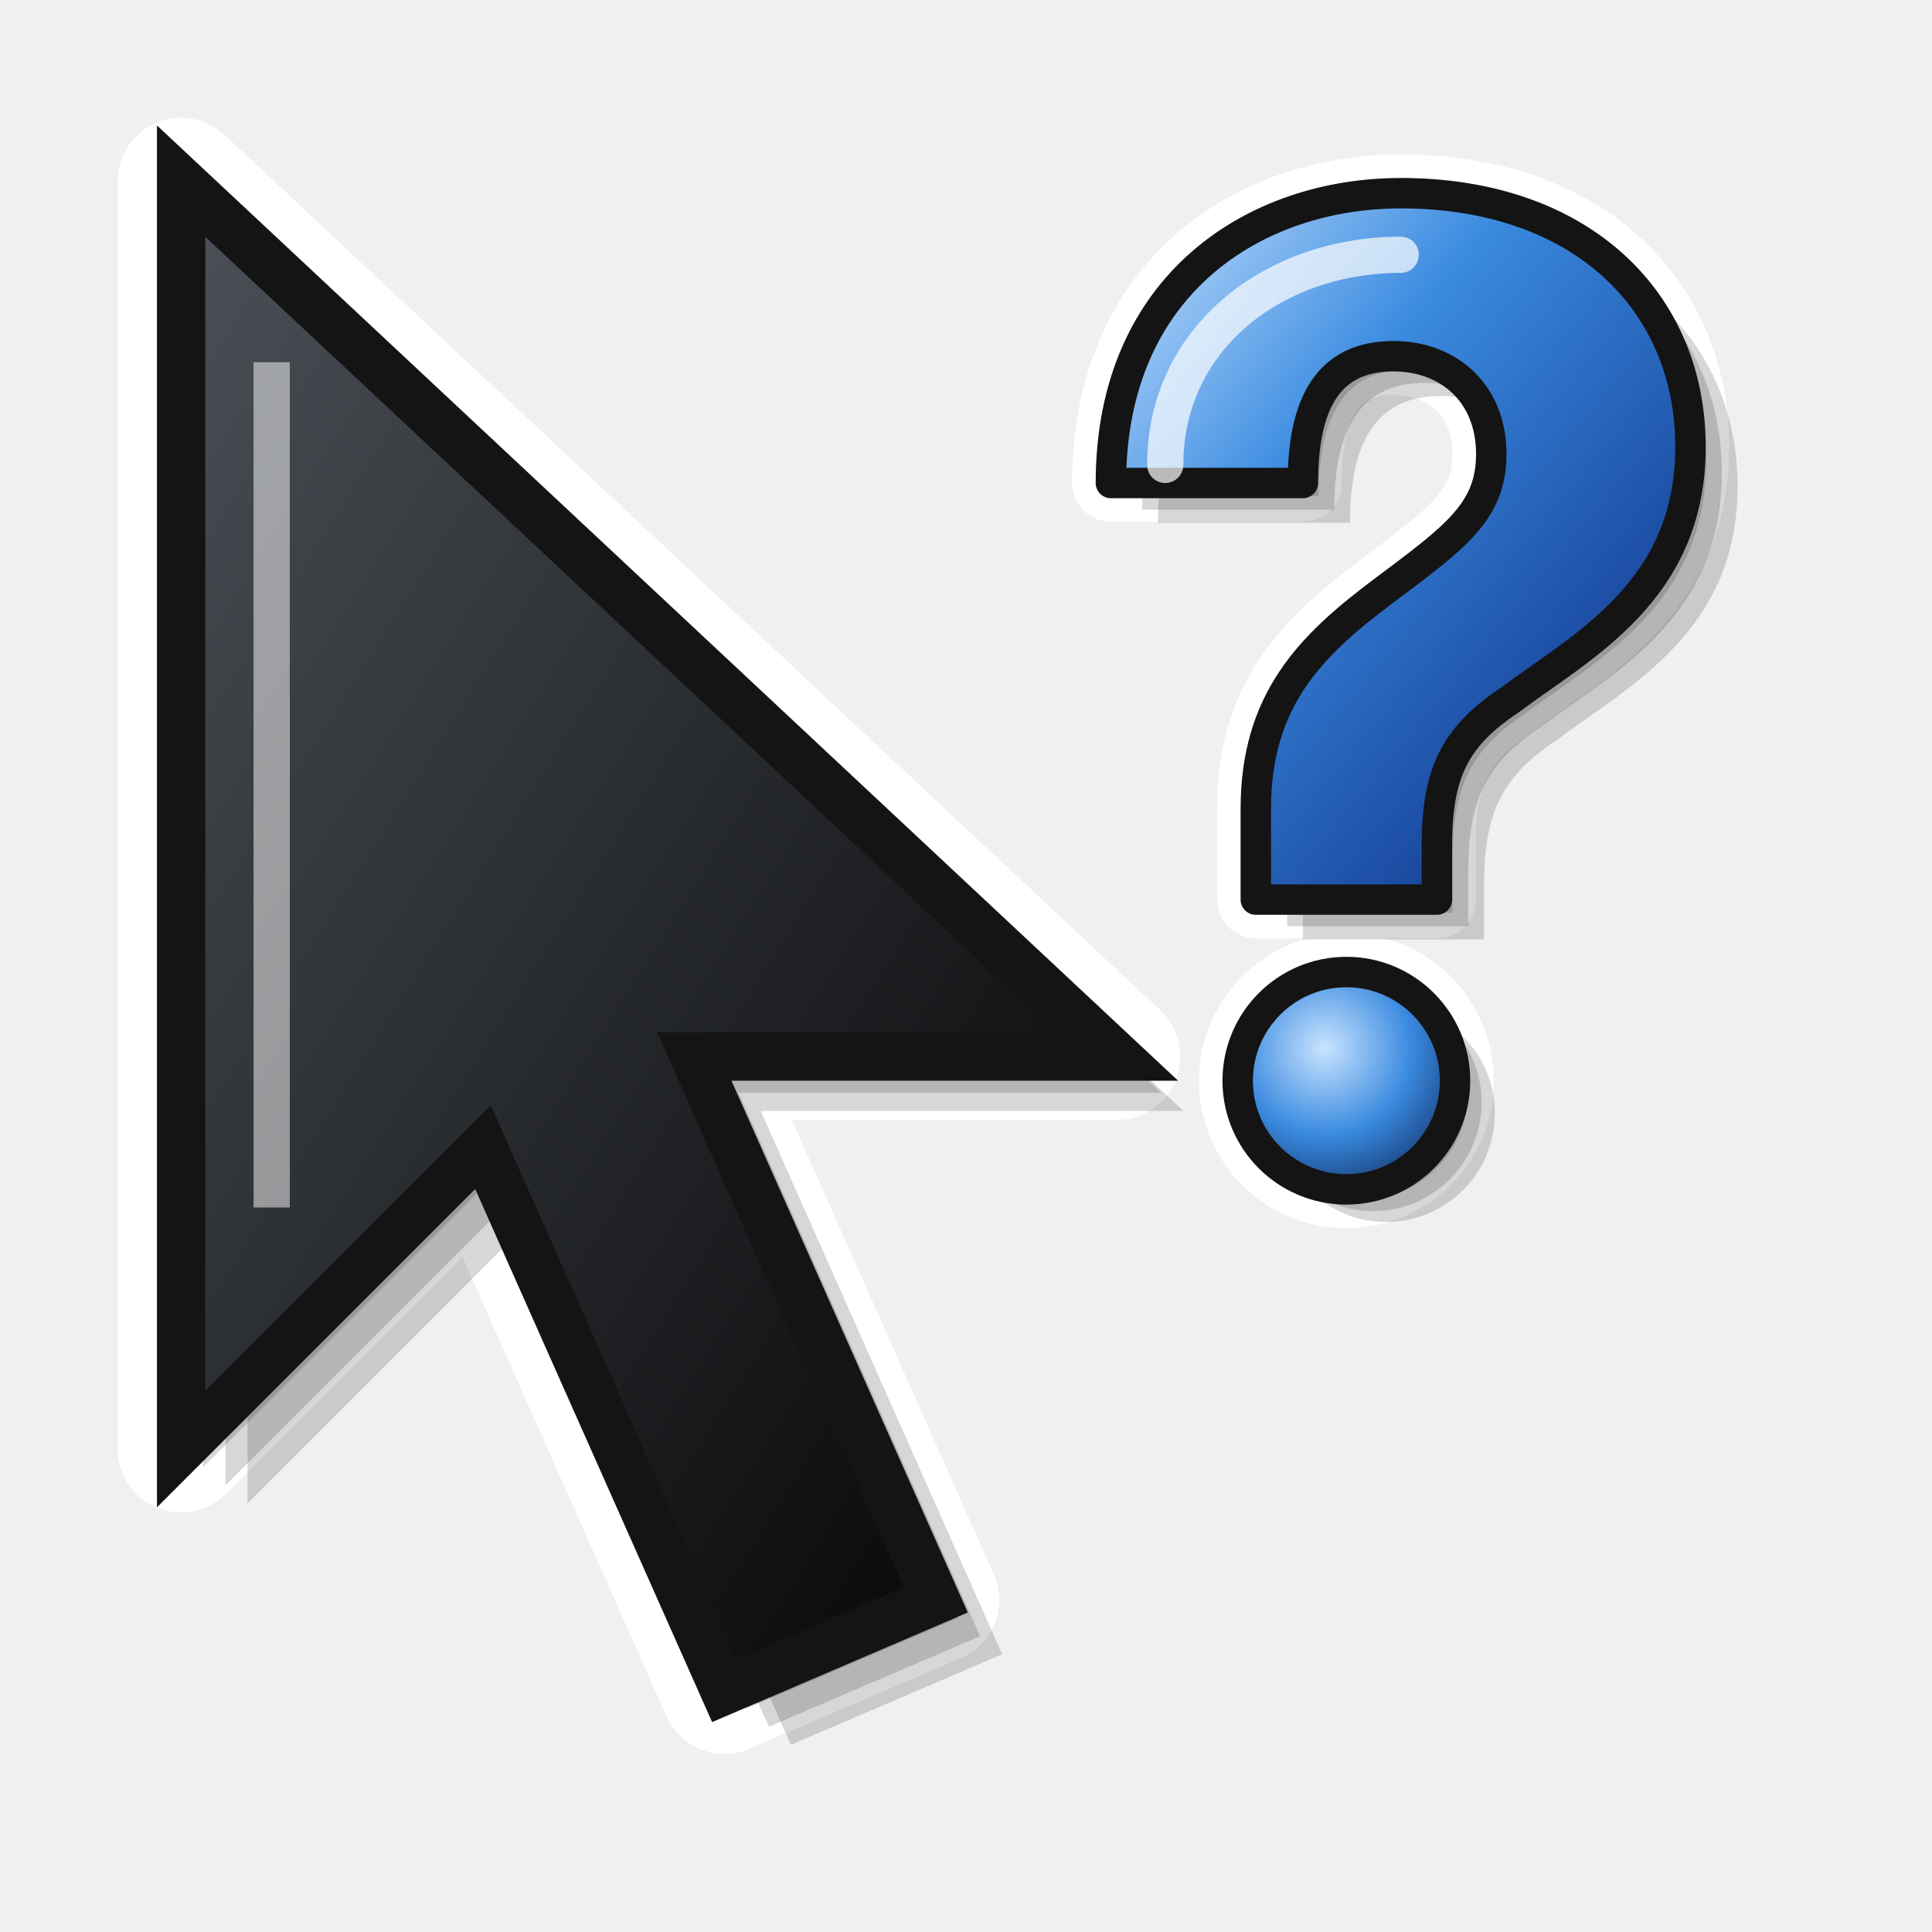
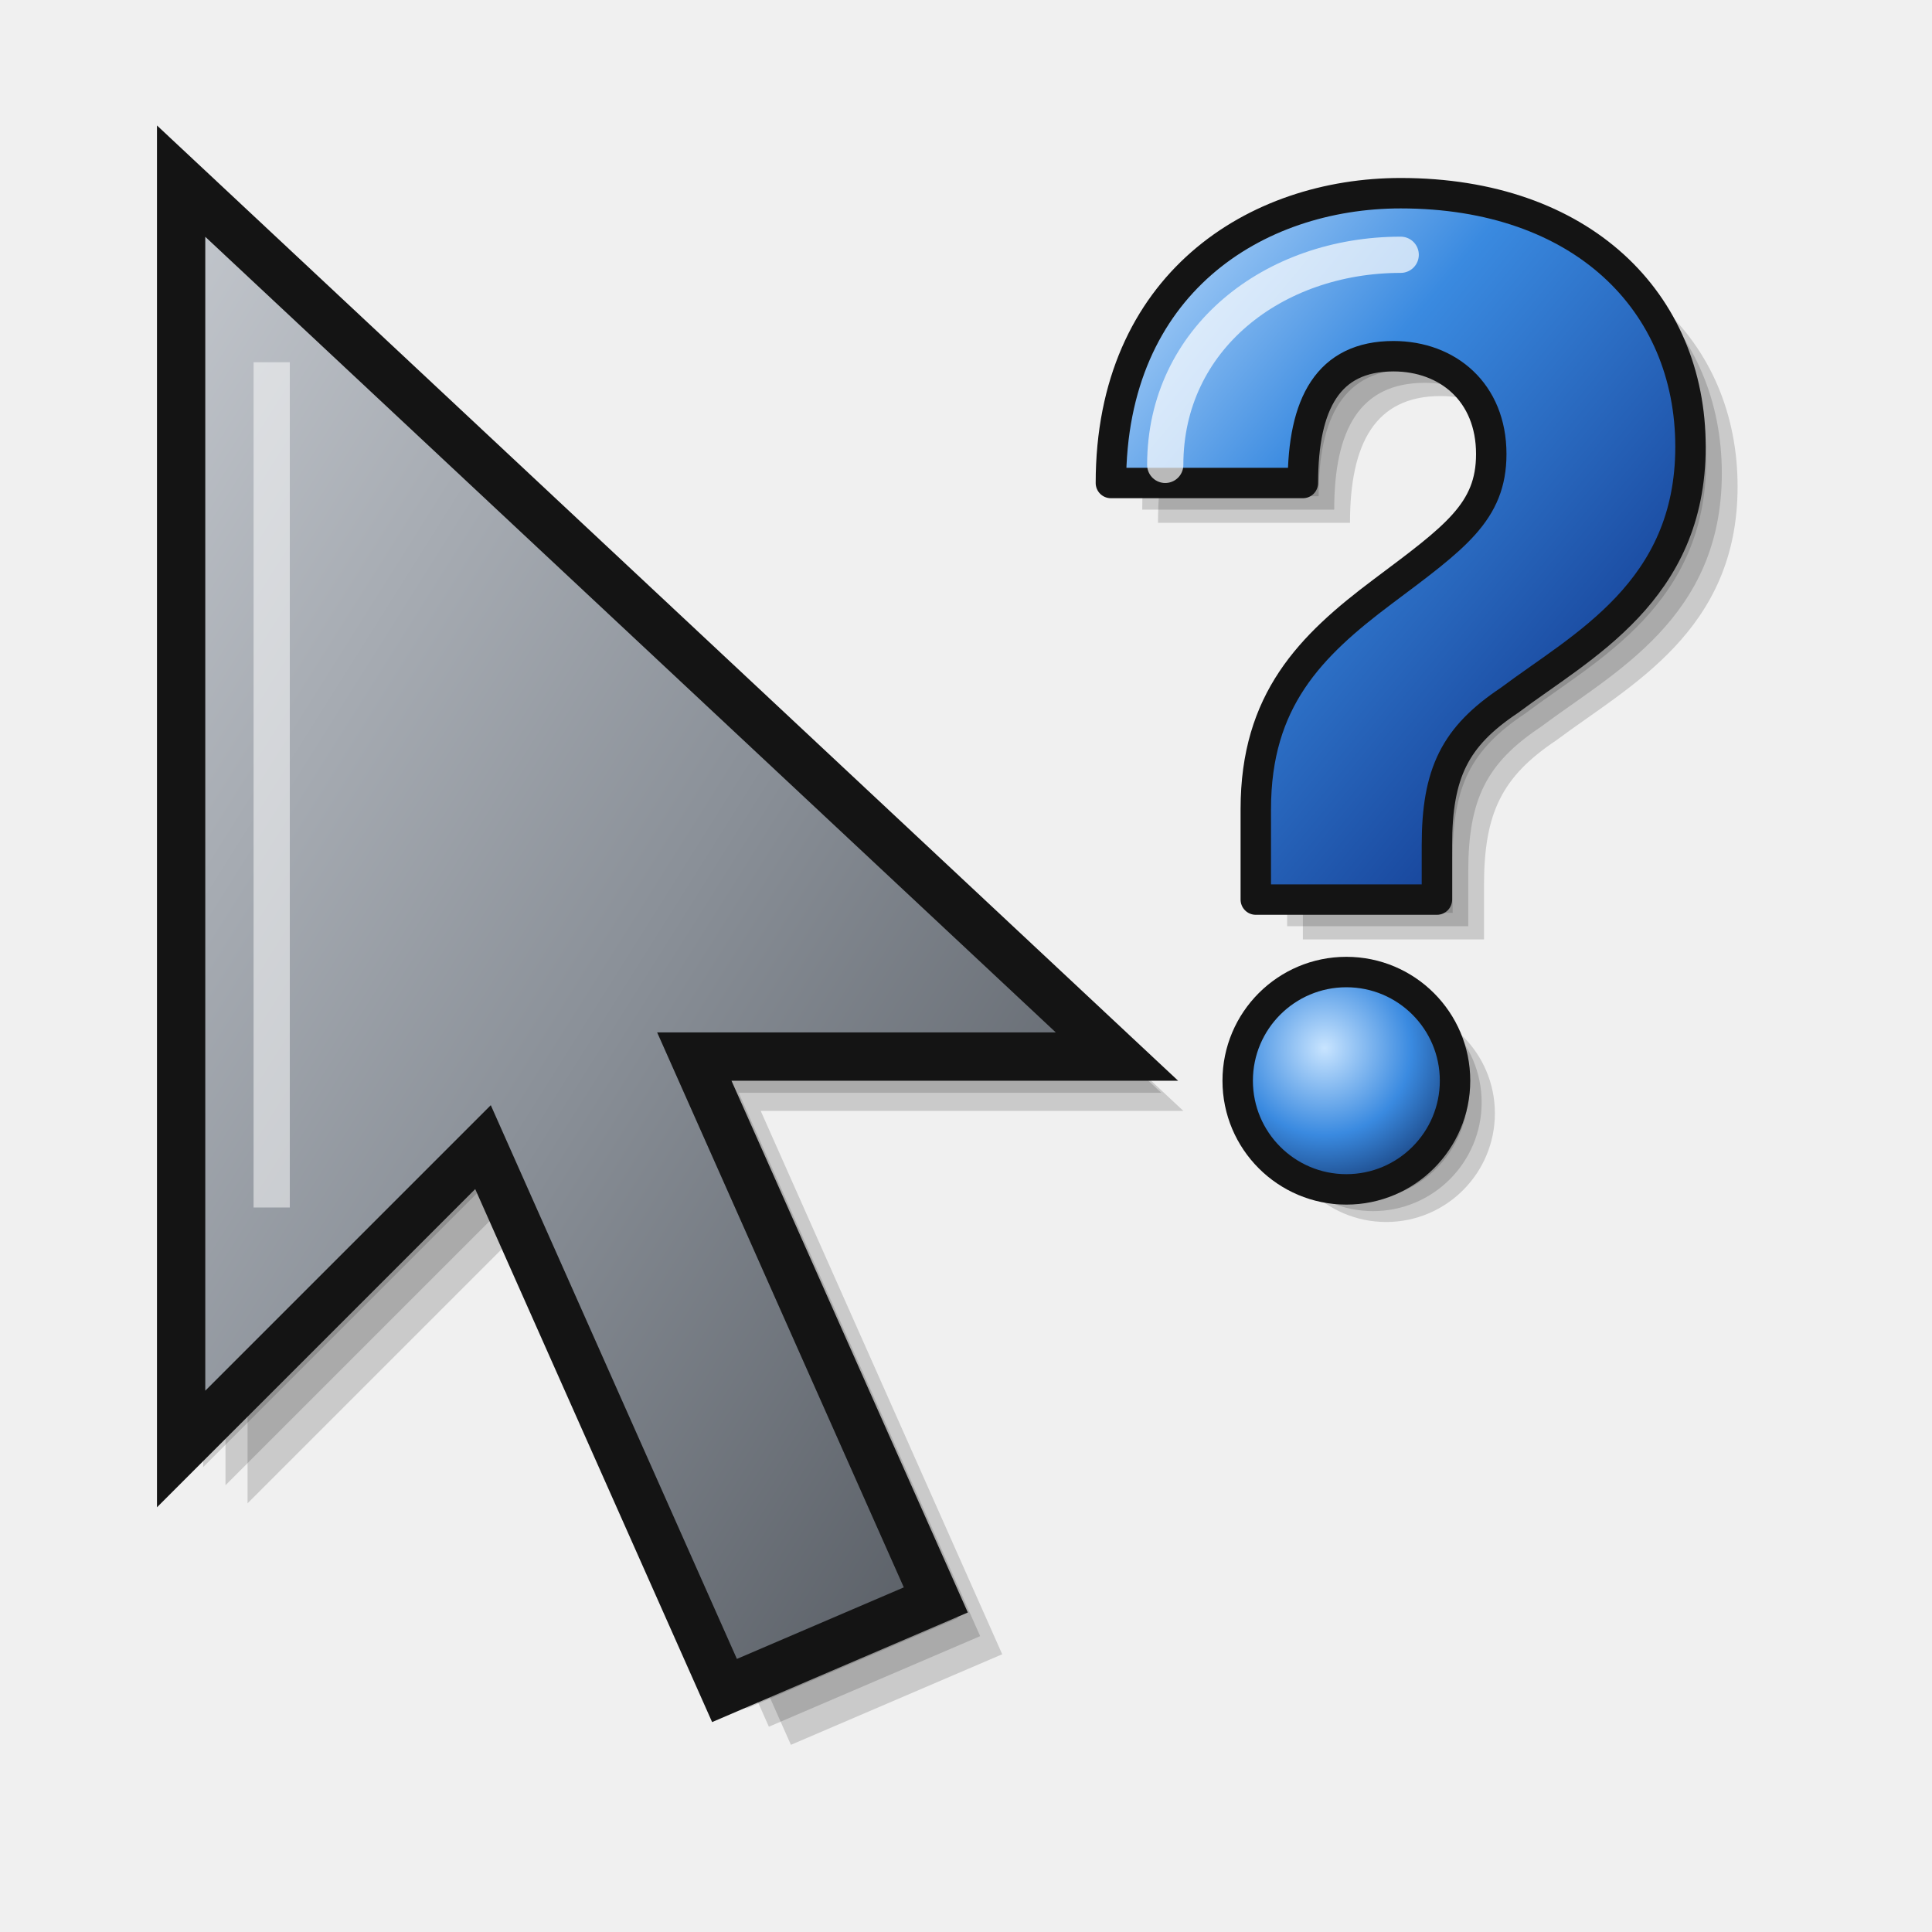
<svg xmlns="http://www.w3.org/2000/svg" width="64" height="64" viewBox="0 0 64 64">
  <defs>
    <linearGradient id="l1" x1="0" y1="0" x2="1" y2="1">
      <stop offset="0" stop-color="#c8e4ff" />
      <stop offset="0.35" stop-color="#3a8ae0" />
      <stop offset="0.75" stop-color="#1a4aa0" />
      <stop offset="1" stop-color="#0a2050" />
    </linearGradient>
    <radialGradient id="r2" cx="0.4" cy="0.35" r="0.8" fx="0.4" fy="0.35">
      <stop offset="0" stop-color="#c8e4ff" />
      <stop offset="0.5" stop-color="#3a8ae0" />
      <stop offset="1" stop-color="#0a2050" />
    </radialGradient>
    <linearGradient id="l3" x1="0" y1="0" x2="1" y2="1">
-       <stop offset="0" stop-color="#4c5158" />
-       <stop offset="1" stop-color="#000000" />
+       <stop offset="0" stop-color="#c3c7cd" />
+       <stop offset="0.5" stop-color="#8a9098" />
+       <stop offset="1" stop-color="#4c5158" />
    </linearGradient>
  </defs>
-   <g>
-     <g transform="translate(26,4) scale(.6)">
-       <g />
-       <path d="M18,20C18,9 26,4 34,4C44,4 50,10 50,18C50,26 44,29 40,32C37,34 36,36 36,40V43H26V38C26,32 29,29 33,26C37,23 39,21.6 39,18.4C39,15 36.6,13 33.6,13C30,13 28.6,15.6 28.6,20Z" fill="#fff" stroke="#fff" stroke-width="4.28" stroke-linejoin="round" />
-       <path d="M21,19C21,12 27,7.4 34,7.4" stroke-linecap="round" fill="none" stroke="#fff" stroke-width="4.60" stroke-linejoin="round" />
-       <g />
-       <path d="M37,53A6,6 0 1 0 25,53A6,6 0 1 0 37,53Z" fill="#fff" stroke="#fff" stroke-width="4.28" stroke-linejoin="round" />
-     </g>
-     <g />
-     <path d="M6,6V48L16,38L24,56L31,53L23,35H37Z" stroke-miterlimit="8" fill="#fff" stroke="#fff" stroke-width="4.20" stroke-linejoin="round" />
-     <path d="M9,12V40" fill="#fff" stroke="#fff" stroke-width="3.80" stroke-linejoin="round" />
-   </g>
  <g transform="translate(26,4) scale(.6)">
    <g>
      <path d="M18,20C18,9 26,4 34,4C44,4 50,10 50,18C50,26 44,29 40,32C37,34 36,36 36,40V43H26V38C26,32 29,29 33,26C37,23 39,21.6 39,18.4C39,15 36.6,13 33.6,13C30,13 28.6,15.6 28.6,20Z" fill="#000" fill-opacity="0.160" transform="translate(0.87,0.73)" />
      <path d="M18,20C18,9 26,4 34,4C44,4 50,10 50,18C50,26 44,29 40,32C37,34 36,36 36,40V43H26V38C26,32 29,29 33,26C37,23 39,21.6 39,18.4C39,15 36.6,13 33.6,13C30,13 28.6,15.6 28.6,20Z" fill="#000" fill-opacity="0.160" transform="translate(1.73,1.47)" />
      <path d="M18,20C18,9 26,4 34,4C44,4 50,10 50,18C50,26 44,29 40,32C37,34 36,36 36,40V43H26V38C26,32 29,29 33,26C37,23 39,21.6 39,18.4C39,15 36.6,13 33.6,13C30,13 28.6,15.6 28.6,20Z" fill="#000" fill-opacity="0.160" transform="translate(2.60,2.20)" />
    </g>
    <path d="M18,20C18,9 26,4 34,4C44,4 50,10 50,18C50,26 44,29 40,32C37,34 36,36 36,40V43H26V38C26,32 29,29 33,26C37,23 39,21.6 39,18.4C39,15 36.6,13 33.6,13C30,13 28.6,15.6 28.6,20Z" fill="url(#l1)" stroke="#141414" stroke-width="1.68" stroke-linejoin="round" />
    <path d="M21,19C21,12 27,7.4 34,7.4" fill="none" stroke="#fff" stroke-opacity=".7" stroke-width="2" stroke-linecap="round" />
    <g>
      <path d="M37,53A6,6 0 1 0 25,53A6,6 0 1 0 37,53Z" fill="#000" fill-opacity="0.160" transform="translate(0.73,0.60)" />
      <path d="M37,53A6,6 0 1 0 25,53A6,6 0 1 0 37,53Z" fill="#000" fill-opacity="0.160" transform="translate(1.47,1.20)" />
      <path d="M37,53A6,6 0 1 0 25,53A6,6 0 1 0 37,53Z" fill="#000" fill-opacity="0.160" transform="translate(2.20,1.80)" />
    </g>
    <path d="M37,53A6,6 0 1 0 25,53A6,6 0 1 0 37,53Z" fill="url(#r2)" stroke="#141414" stroke-width="1.68" stroke-linejoin="round" />
  </g>
  <g>
    <path d="M6,6V48L16,38L24,56L31,53L23,35H37Z" fill="#000" fill-opacity="0.160" transform="translate(0.73,0.60)" />
    <path d="M6,6V48L16,38L24,56L31,53L23,35H37Z" fill="#000" fill-opacity="0.160" transform="translate(1.47,1.20)" />
    <path d="M6,6V48L16,38L24,56L31,53L23,35H37Z" fill="#000" fill-opacity="0.160" transform="translate(2.20,1.80)" />
  </g>
  <path d="M6,6V48L16,38L24,56L31,53L23,35H37Z" fill="url(#l3)" stroke="#141414" stroke-width="1.6" stroke-linejoin="miter" stroke-miterlimit="8" />
  <path d="M9,12V40" stroke="#fff" stroke-opacity=".5" stroke-width="1.2" />
</svg>
